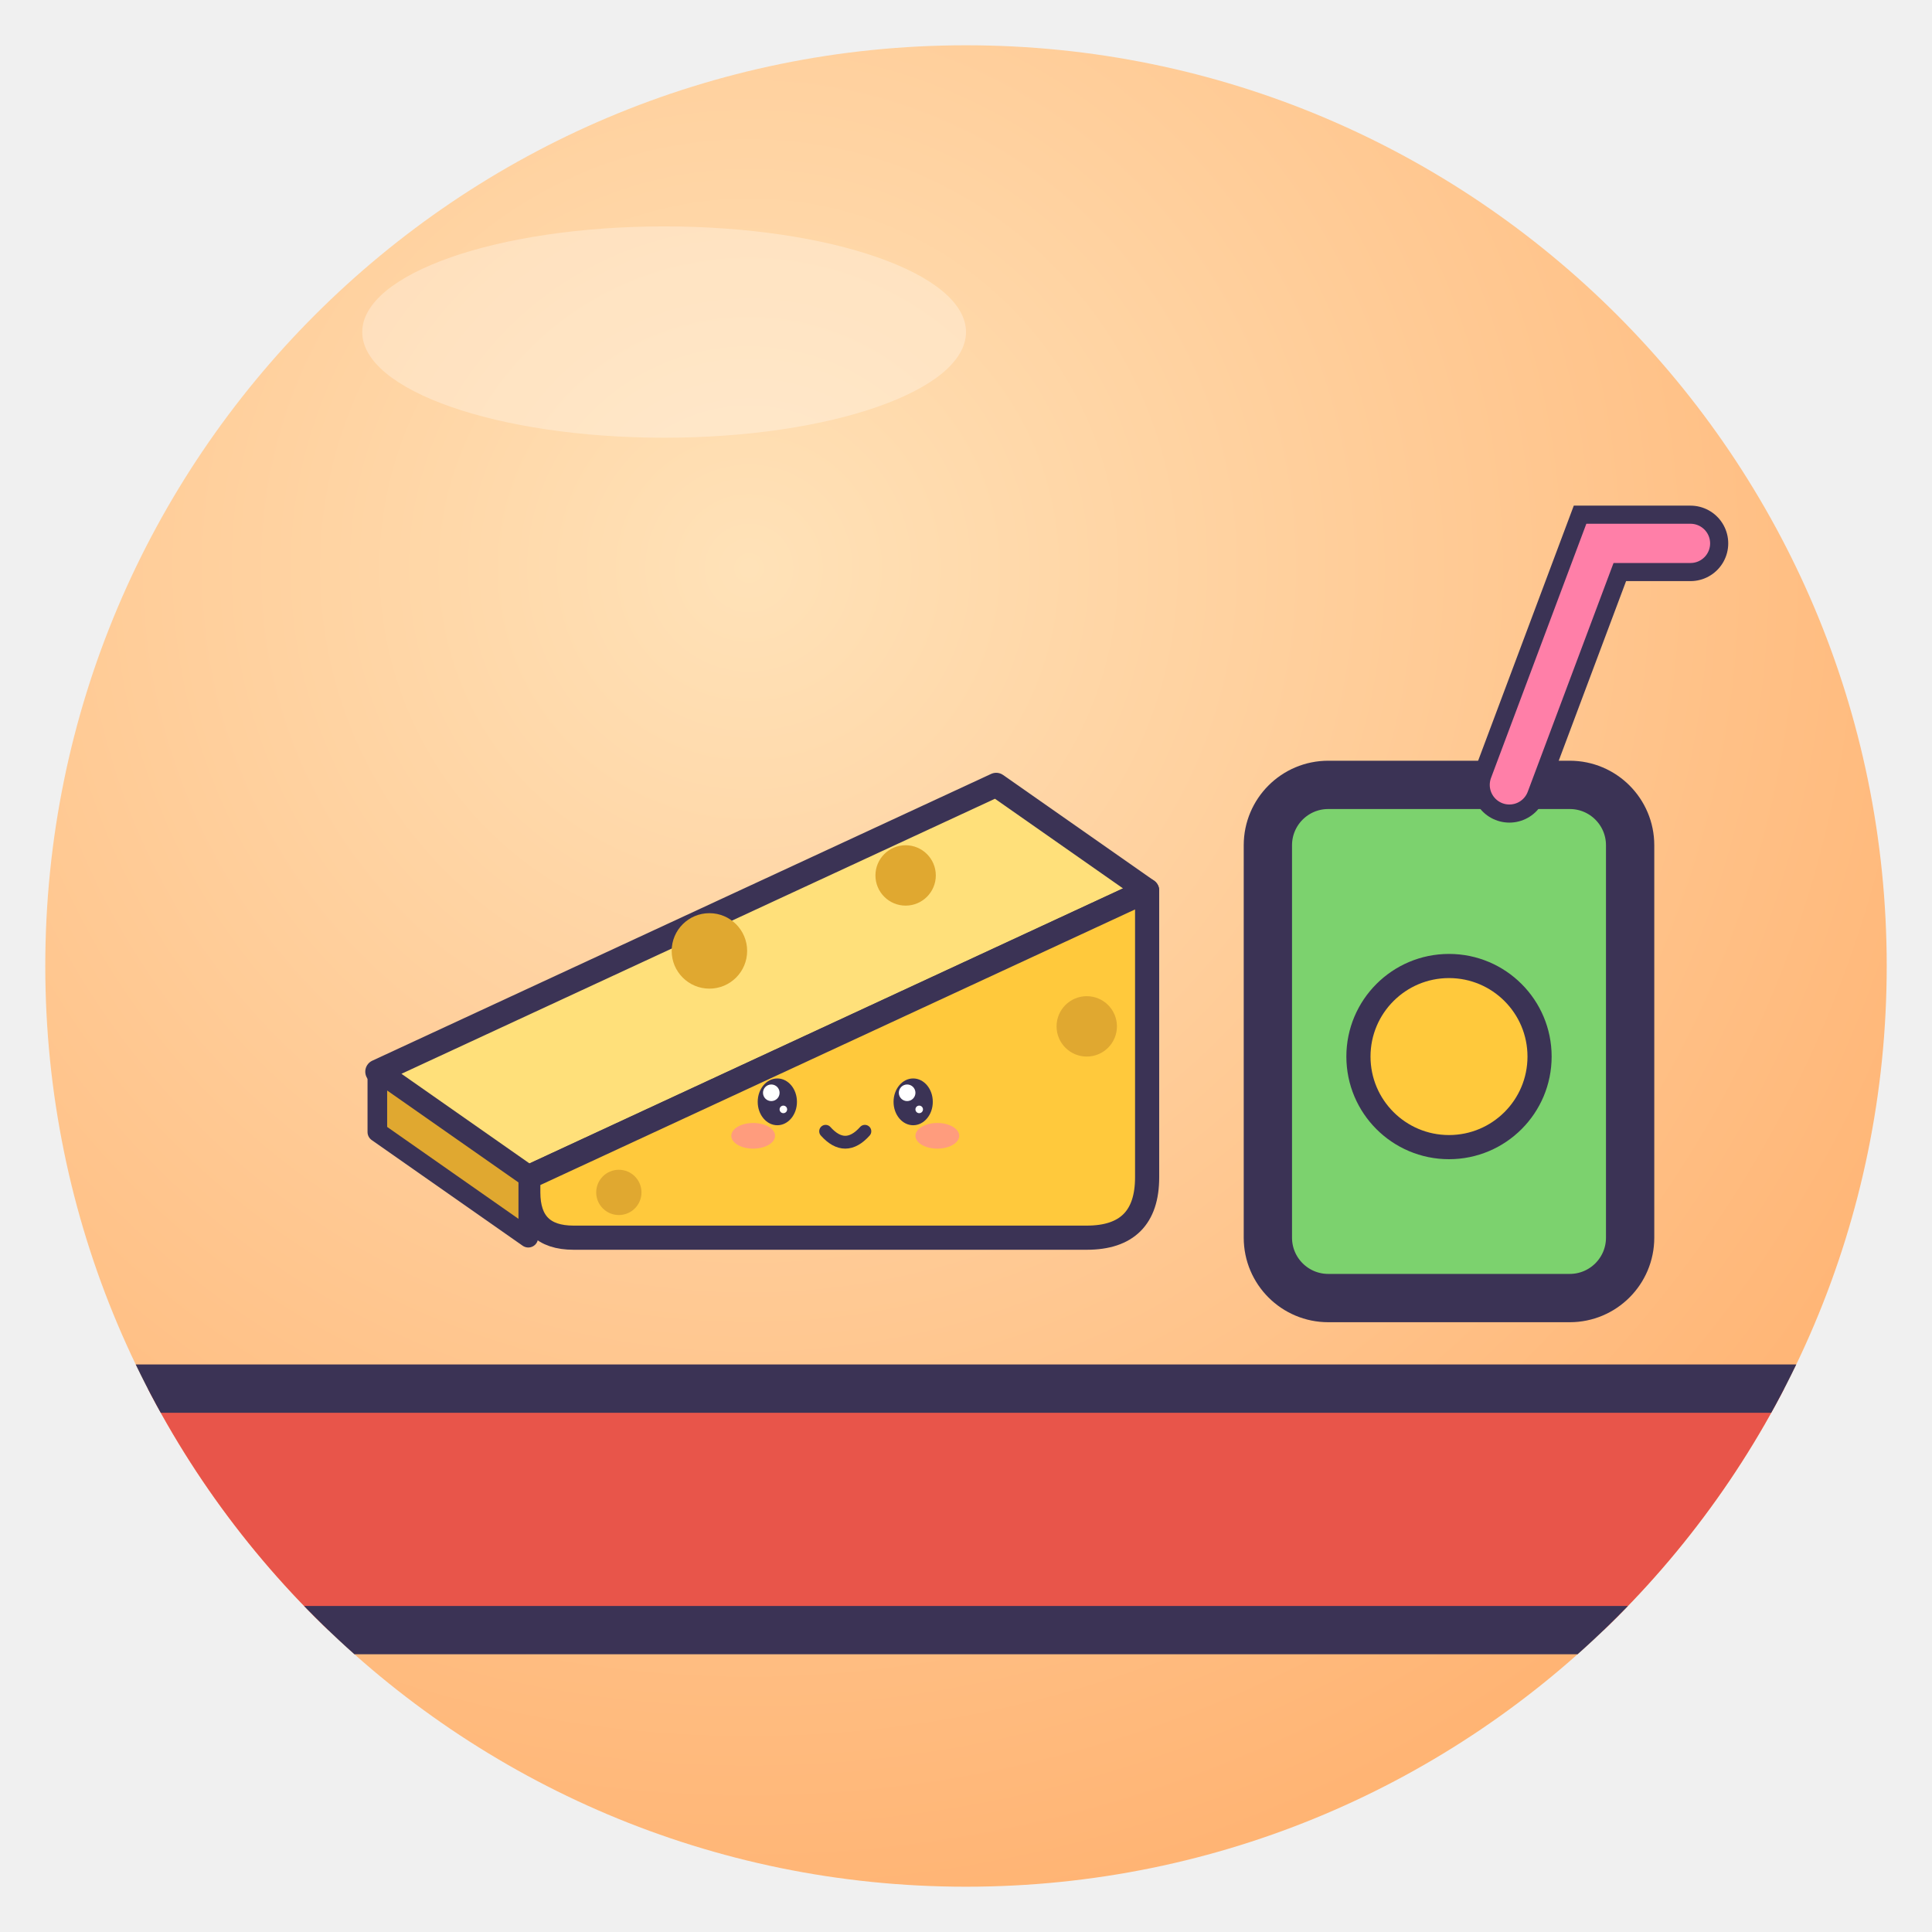
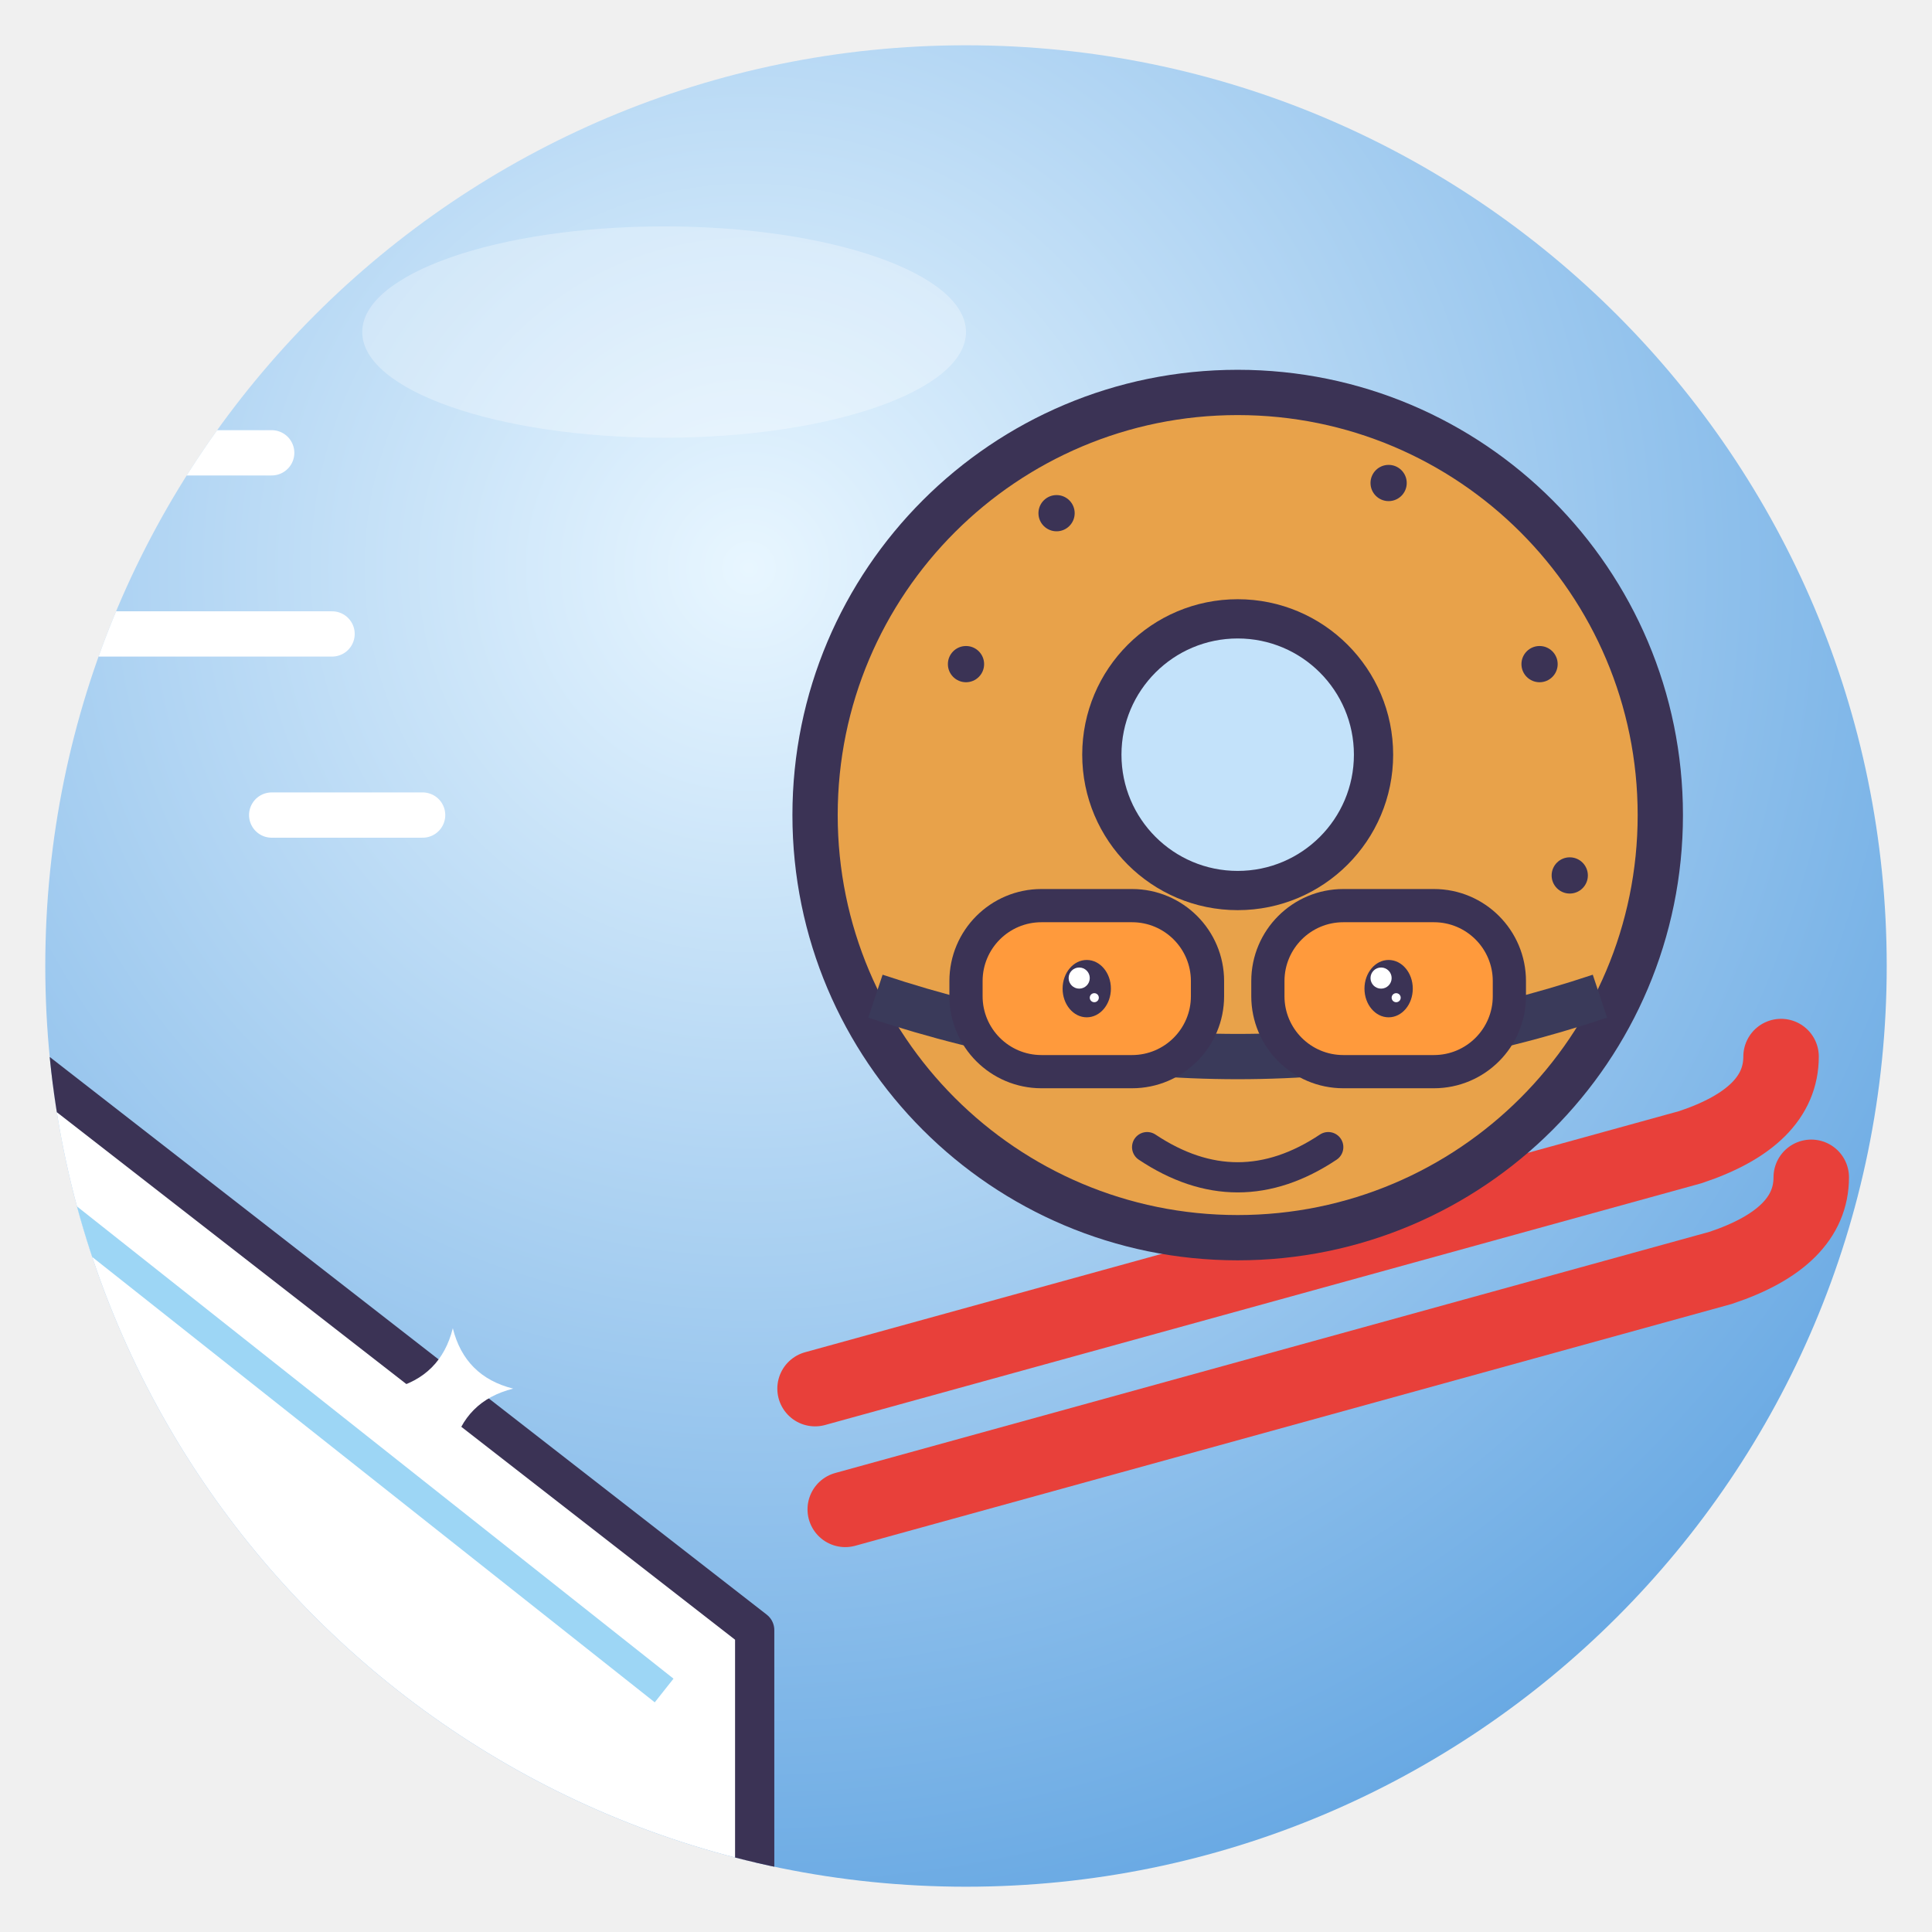
<svg xmlns="http://www.w3.org/2000/svg" viewBox="0 0 128 128" width="128" height="128">
  <defs>
    <radialGradient id="g" cx="38%" cy="28%" r="85%">
-       <stop offset="0" stop-color="#FFE2B8" />
-       <stop offset="1" stop-color="#FFAE6B" />
+       <stop offset="0" stop-color="#E8F6FF" />
+       <stop offset="1" stop-color="#5AA0E0" />
    </radialGradient>
    <clipPath id="c">
      <circle cx="64" cy="64" r="61" />
    </clipPath>
  </defs>
  <circle cx="64" cy="64" r="61" fill="url(#g)" />
  <g clip-path="url(#c)">
-     <path d="M6 92 H122 L114 108 H14Z" fill="#E8554A" stroke="#3B3355" stroke-width="3.2" stroke-linejoin="round" stroke-linecap="round" />
-     <g transform="translate(96 70)">
-       <rect x="-12" y="-18" width="24" height="34" rx="4" fill="#7CD26E" stroke="#3B3355" stroke-width="3.2" stroke-linejoin="round" stroke-linecap="round" />
-       <path d="M4 -18 L10 -34 L16 -34" fill="none" stroke="#3B3355" stroke-width="5" stroke-linecap="round" />
-       <path d="M4 -18 L10 -34 L16 -34" fill="none" stroke="#FF7FA8" stroke-width="2.6" stroke-linecap="round" />
-       <circle cx="0" cy="0" r="6" fill="#FFC93C" stroke="#3B3355" stroke-linejoin="round" stroke-linecap="round" stroke-width="1.6" />
-     </g>
-     <g transform="translate(50 62) rotate(0) scale(0.5 0.5) translate(-64 -64)">
-       <path d="M14 82 L96 44 L116 58 L34 96Z" fill="#FFE07A" stroke="#3B3355" stroke-width="3.2" stroke-linejoin="round" stroke-linecap="round" />
-       <path d="M34 96 L116 58 V96 Q116 104 108 104 H40 Q34 104 34 98Z" fill="#FFC93C" stroke="#3B3355" stroke-width="3.2" stroke-linejoin="round" stroke-linecap="round" />
-       <path d="M14 82 L34 96 V104 L14 90Z" fill="#E0A830" stroke="#3B3355" stroke-linejoin="round" stroke-linecap="round" stroke-width="2.6" />
-       <circle cx="58" cy="66" r="5" fill="#E0A830" />
-       <circle cx="84" cy="56" r="4" fill="#E0A830" />
-       <circle cx="108" cy="76" r="4" fill="#E0A830" />
-       <circle cx="46" cy="98" r="3" fill="#E0A830" />
-       <ellipse cx="67" cy="86" rx="2.6" ry="3.1" fill="#3B3355" />
-       <circle cx="66.2" cy="84.8" r="1.1" fill="#fff" />
-       <circle cx="67.8" cy="87.0" r="0.5" fill="#fff" />
-       <ellipse cx="85" cy="86" rx="2.6" ry="3.1" fill="#3B3355" />
-       <circle cx="84.2" cy="84.8" r="1.1" fill="#fff" />
-       <circle cx="85.8" cy="87.0" r="0.5" fill="#fff" />
-       <ellipse cx="63.8" cy="90.5" rx="2.9" ry="1.7" fill="#FF7FA8" opacity=".6" />
-       <ellipse cx="88.2" cy="90.5" rx="2.9" ry="1.7" fill="#FF7FA8" opacity=".6" />
-       <path d="M73.4 89.9 Q76 92.8 78.6 89.9" fill="none" stroke="#3B3355" stroke-linejoin="round" stroke-linecap="round" stroke-width="1.7" />
-     </g>
+     <path d="M-4 66 L50 108 L50 128 L-4 128Z" fill="#fff" stroke="#3B3355" stroke-linejoin="round" stroke-linecap="round" stroke-width="2.6" />
+     <path d="M-4 74 L44 112" stroke="#9DD6F5" stroke-width="2" />
+     <path d="M18 30 h-12 M22 42 h-16 M28 54 h-10" stroke="#fff" stroke-width="3" stroke-linecap="round" />
+     <path d="M54 92 L112 76 Q118 74 118 70" fill="none" stroke="#E8403A" stroke-width="5" stroke-linecap="round" />
+     <path d="M56 100 L114 84 Q120 82 120 78" fill="none" stroke="#E8403A" stroke-width="5" stroke-linecap="round" />
+     <circle cx="82" cy="54" r="28" fill="#E8A24A" stroke="#3B3355" stroke-linejoin="round" stroke-linecap="round" stroke-width="3" />
+     <circle cx="82" cy="50" r="9" fill="#C3E2FA" stroke="#3B3355" stroke-linejoin="round" stroke-linecap="round" stroke-width="2.6" />
+     <circle cx="64" cy="44" r="1.2" fill="#3B3355" />
+     <circle cx="70" cy="34" r="1.2" fill="#3B3355" />
+     <circle cx="92" cy="32" r="1.2" fill="#3B3355" />
+     <circle cx="102" cy="44" r="1.2" fill="#3B3355" />
+     <circle cx="104" cy="58" r="1.2" fill="#3B3355" />
+     <path d="M58 66 Q82 74 106 66" fill="none" stroke="#3A3A5A" stroke-width="3" />
+     <rect x="64" y="60" width="16" height="11" rx="5" fill="#FF9A3C" stroke="#3B3355" stroke-linejoin="round" stroke-linecap="round" stroke-width="2.2" />
+     <rect x="84" y="60" width="16" height="11" rx="5" fill="#FF9A3C" stroke="#3B3355" stroke-linejoin="round" stroke-linecap="round" stroke-width="2.2" />
+     <ellipse cx="72" cy="65.5" rx="1.6" ry="1.9" fill="#3B3355" />
+     <circle cx="71.5" cy="64.8" r="0.7" fill="#fff" />
+     <circle cx="72.5" cy="66.1" r="0.3" fill="#fff" />
+     <ellipse cx="92" cy="65.5" rx="1.6" ry="1.9" fill="#3B3355" />
+     <circle cx="91.5" cy="64.8" r="0.7" fill="#fff" />
+     <circle cx="92.5" cy="66.1" r="0.3" fill="#fff" />
+     <path d="M76 76 Q82 80 88 76" fill="none" stroke="#3B3355" stroke-linejoin="round" stroke-linecap="round" stroke-width="2" />
+     <path d="M30 88 Q30.8 91.2 34 92 Q30.8 92.8 30 96 Q29.2 92.8 26 92 Q29.2 91.2 30 88Z" fill="#fff" />
  </g>
  <ellipse cx="44" cy="22" rx="20" ry="7" fill="#fff" opacity=".3" />
</svg>
